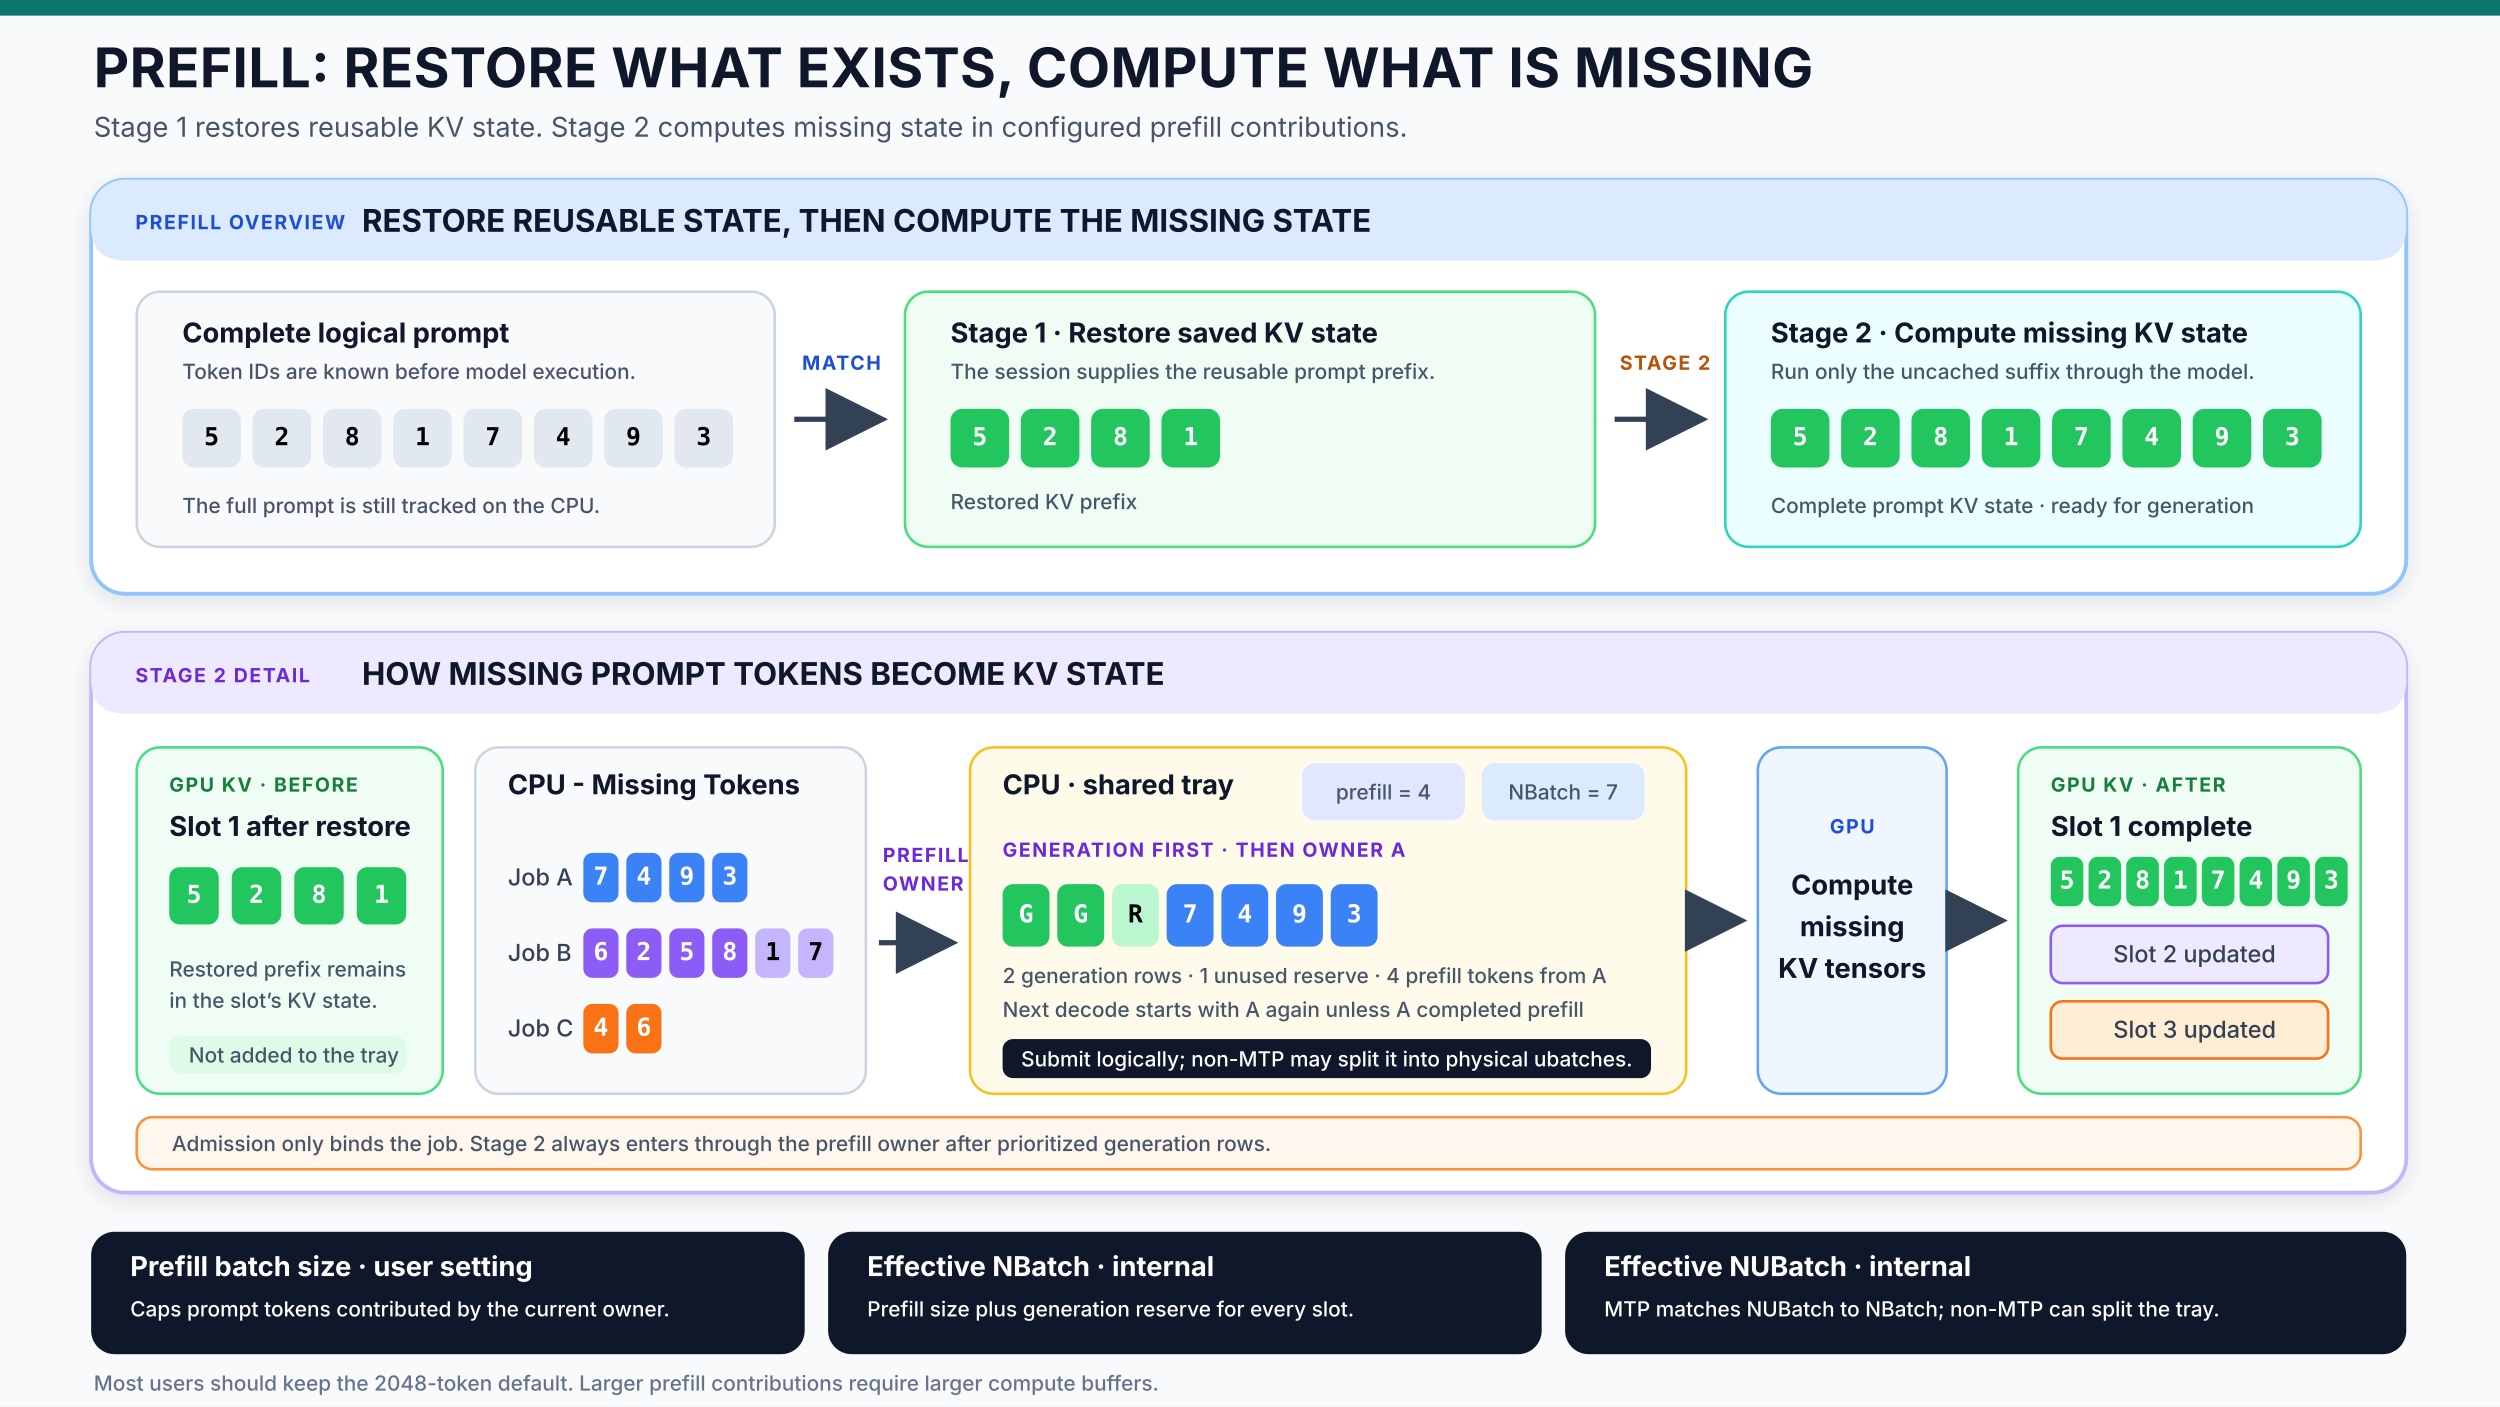
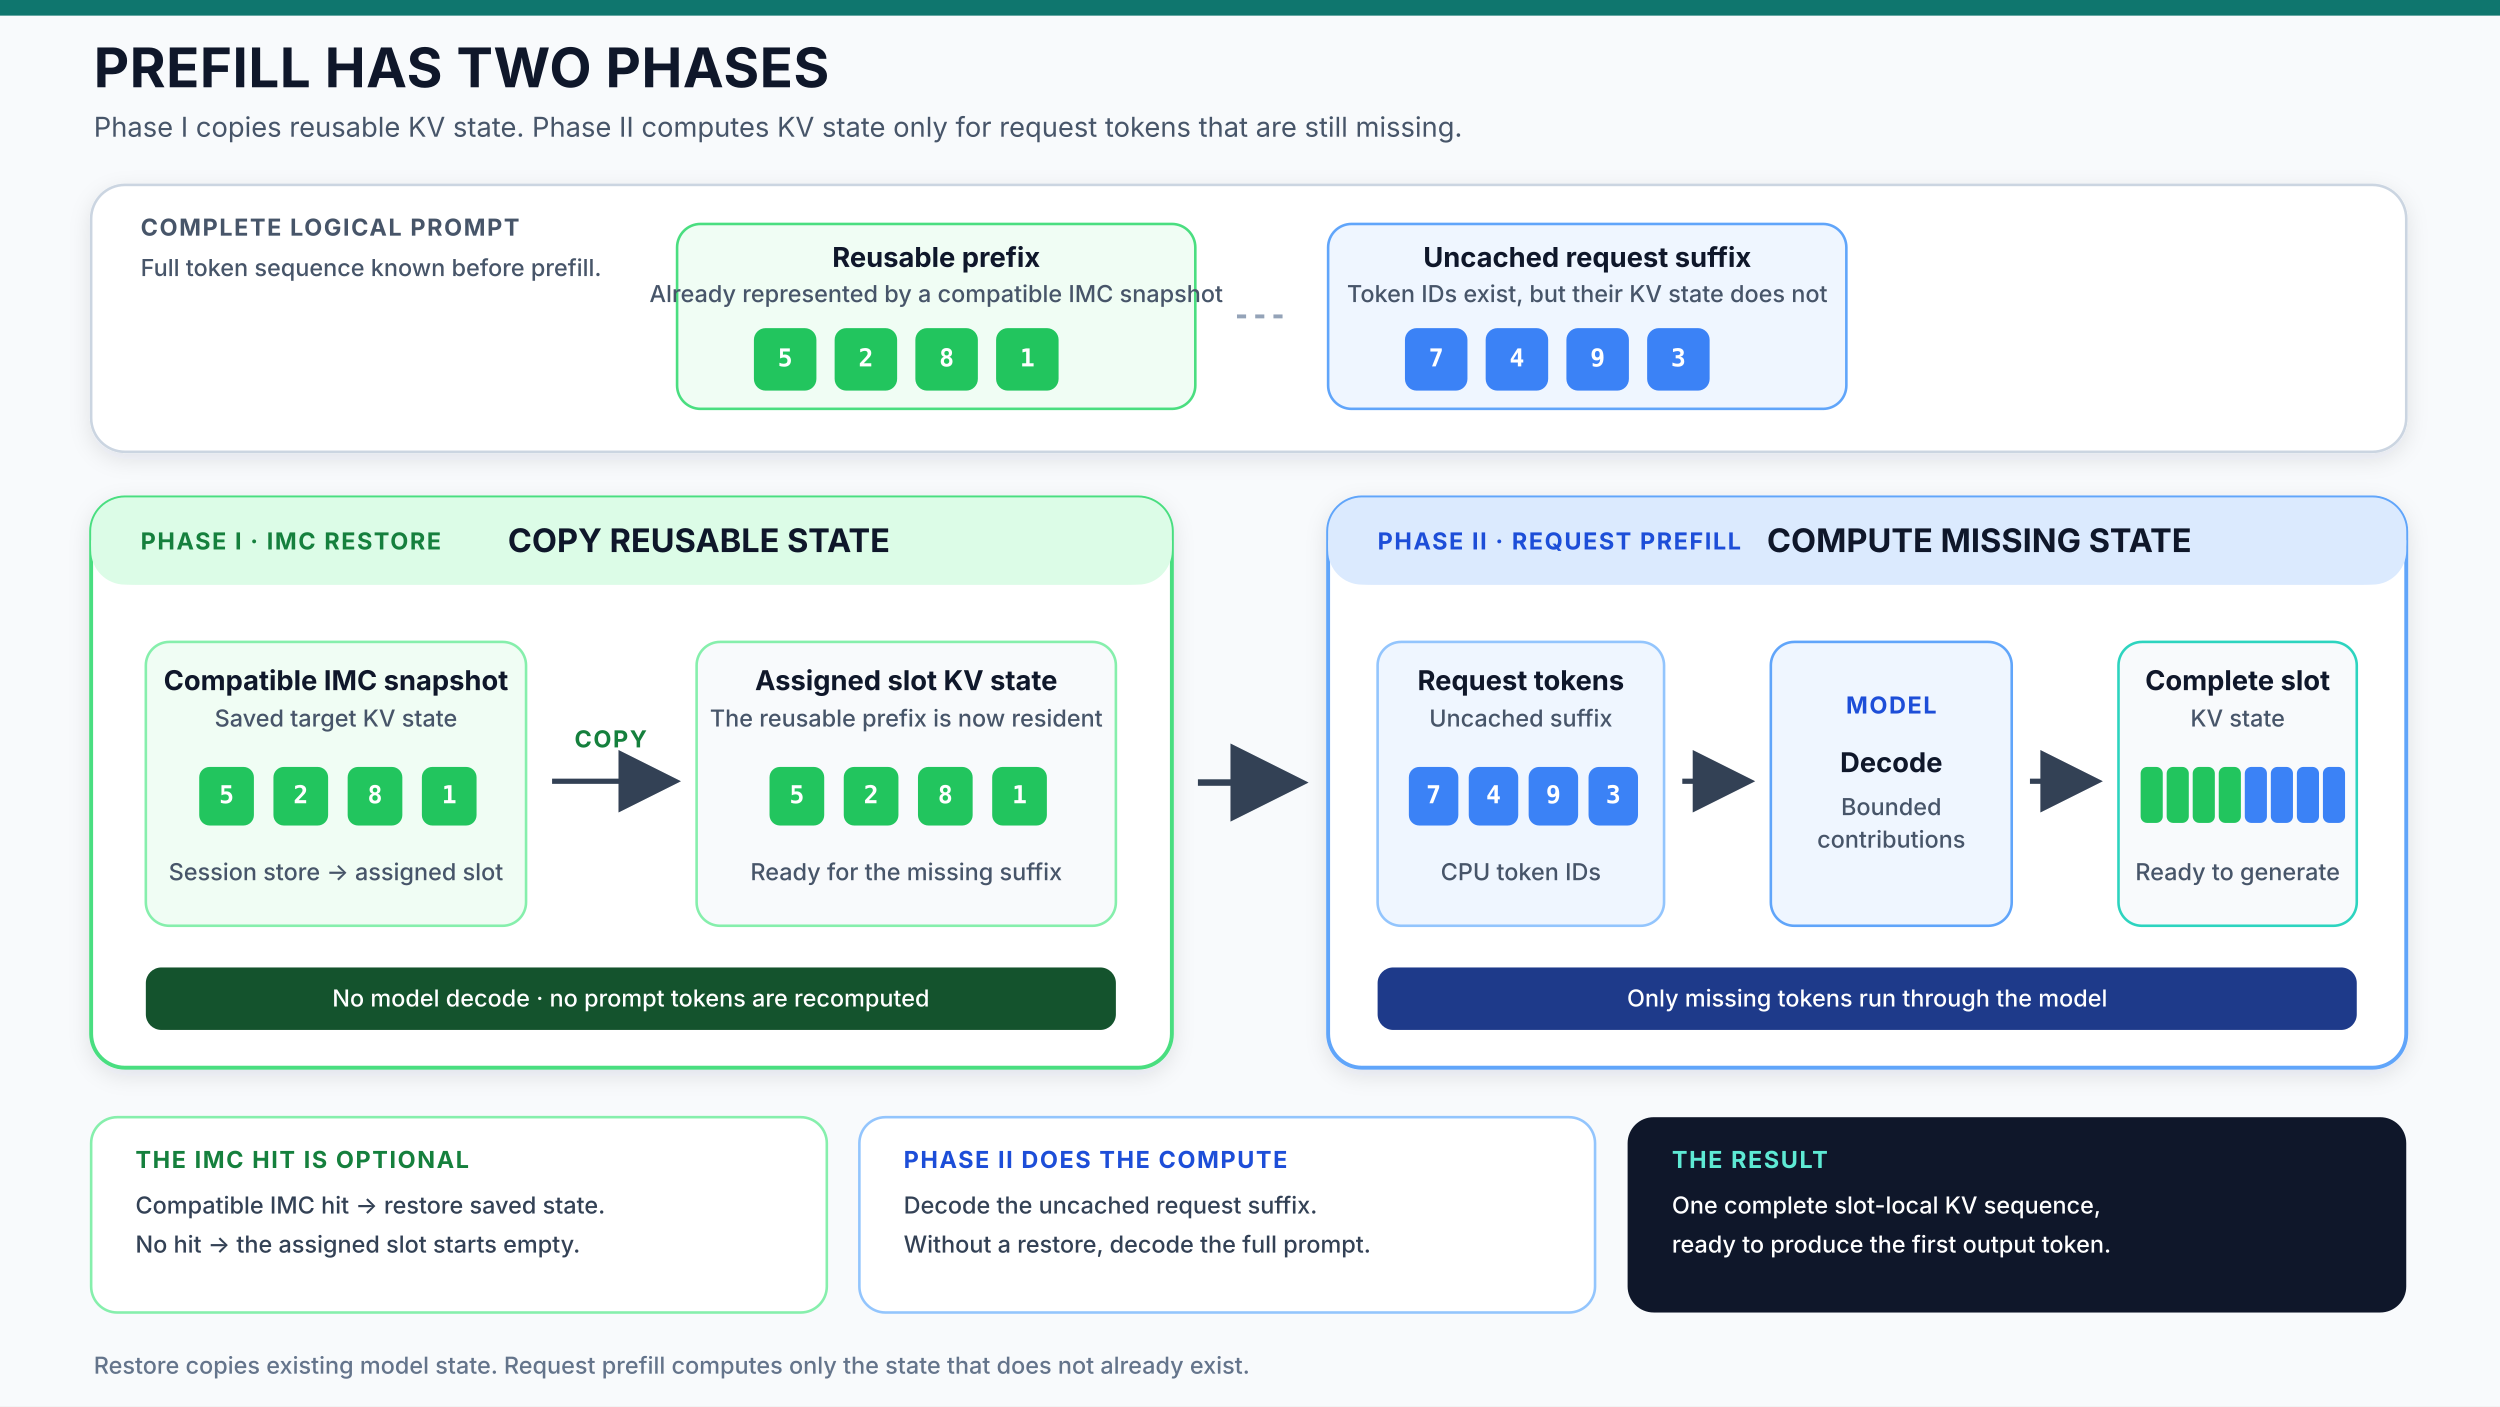
<svg xmlns="http://www.w3.org/2000/svg" width="1920" height="1080" viewBox="0 0 1920 1080" role="img" aria-labelledby="title desc">
  <defs>
    <filter id="shadow" x="-10%" y="-10%" width="120%" height="135%">
      <feDropShadow dx="0" dy="5" stdDeviation="8" flood-color="#0f172a" flood-opacity="0.10" />
    </filter>
    <marker id="arrow" markerWidth="12" markerHeight="12" refX="10" refY="6" orient="auto" markerUnits="strokeWidth">
      <path d="M 0 0 L 12 6 L 0 12 z" fill="#334155" />
    </marker>
    <style>
      .title { font: 700 42px Inter, ui-sans-serif, system-ui, sans-serif; fill: #0f172a; letter-spacing: 0.4px; }
      .subtitle { font: 400 21px Inter, ui-sans-serif, system-ui, sans-serif; fill: #475569; }
-       .section { font: 700 24px Inter, ui-sans-serif, system-ui, sans-serif; fill: #0f172a; }
+       .section { font: 700 25px Inter, ui-sans-serif, system-ui, sans-serif; fill: #0f172a; }
      .heading { font: 700 21px Inter, ui-sans-serif, system-ui, sans-serif; fill: #0f172a; }
      .body { font: 500 18px Inter, ui-sans-serif, system-ui, sans-serif; fill: #334155; }
-       .small { font: 500 16px Inter, ui-sans-serif, system-ui, sans-serif; fill: #475569; }
-       .eyebrow { font: 700 15px Inter, ui-sans-serif, system-ui, sans-serif; letter-spacing: 1.2px; }
+       .small { font: 500 18px Inter, ui-sans-serif, system-ui, sans-serif; fill: #475569; }
+       .eyebrow { font: 700 18px Inter, ui-sans-serif, system-ui, sans-serif; letter-spacing: 1.2px; }
      .token { font: 700 19px ui-monospace, SFMono-Regular, Menlo, Consolas, monospace; text-anchor: middle; dominant-baseline: middle; }
      .white { fill: #ffffff; }
      .muted { fill: #64748b; }
    </style>
  </defs>
  <rect width="1920" height="1080" fill="#f8fafc" />
  <rect x="0" y="0" width="1920" height="12" fill="#0f766e" />
-   <text class="title" x="72" y="67">PREFILL: RESTORE WHAT EXISTS, COMPUTE WHAT IS MISSING</text>
-   <text class="subtitle" x="72" y="105">Stage 1 restores reusable KV state. Stage 2 computes missing state in configured prefill contributions.</text>
+   <text class="title" x="72" y="67">PREFILL HAS TWO PHASES</text>
+   <text class="subtitle" x="72" y="105">Phase I copies reusable KV state. Phase II computes KV state only for request tokens that are still missing.</text>
  <g filter="url(#shadow)">
-     <rect x="70" y="138" width="1778" height="318" rx="26" fill="#ffffff" stroke="#93c5fd" stroke-width="3" />
+     <rect x="70" y="142" width="1778" height="205" rx="26" fill="#ffffff" stroke="#cbd5e1" stroke-width="2" />
  </g>
-   <rect x="70" y="138" width="1778" height="62" rx="26" fill="#dbeafe" />
-   <path d="M 70 174 Q 70 200 96 200 H 1822 Q 1848 200 1848 174" fill="#dbeafe" />
-   <text class="eyebrow" x="104" y="176" fill="#1d4ed8">PREFILL OVERVIEW</text>
-   <text class="section" x="278" y="178">RESTORE REUSABLE STATE, THEN COMPUTE THE MISSING STATE</text>
-   <rect x="105" y="224" width="490" height="196" rx="18" fill="#f8fafc" stroke="#cbd5e1" stroke-width="2" />
-   <text class="heading" x="140" y="263">Complete logical prompt</text>
-   <text class="small" x="140" y="291">Token IDs are known before model execution.</text>
+   <text class="eyebrow" x="108" y="181" fill="#475569">COMPLETE LOGICAL PROMPT</text>
+   <text class="small" x="108" y="212">Full token sequence known before prefill.</text>
+   <rect x="520" y="172" width="398" height="142" rx="18" fill="#f0fdf4" stroke="#4ade80" stroke-width="2" />
+   <text class="heading" x="719" y="205" text-anchor="middle">Reusable prefix</text>
+   <text class="small" x="719" y="232" text-anchor="middle">Already represented by a compatible IMC snapshot</text>
  <g>
-     <rect x="140" y="314" width="45" height="45" rx="9" fill="#e2e8f0" />
-     <rect x="194" y="314" width="45" height="45" rx="9" fill="#e2e8f0" />
-     <rect x="248" y="314" width="45" height="45" rx="9" fill="#e2e8f0" />
-     <rect x="302" y="314" width="45" height="45" rx="9" fill="#e2e8f0" />
-     <rect x="356" y="314" width="45" height="45" rx="9" fill="#e2e8f0" />
-     <rect x="410" y="314" width="45" height="45" rx="9" fill="#e2e8f0" />
-     <rect x="464" y="314" width="45" height="45" rx="9" fill="#e2e8f0" />
-     <rect x="518" y="314" width="45" height="45" rx="9" fill="#e2e8f0" />
-     <text class="token" x="162.5" y="336.5">5</text>
-     <text class="token" x="216.5" y="336.5">2</text>
-     <text class="token" x="270.5" y="336.5">8</text>
-     <text class="token" x="324.5" y="336.5">1</text>
-     <text class="token" x="378.5" y="336.5">7</text>
-     <text class="token" x="432.5" y="336.5">4</text>
-     <text class="token" x="486.5" y="336.5">9</text>
-     <text class="token" x="540.5" y="336.5">3</text>
+     <rect x="579" y="252" width="48" height="48" rx="9" fill="#22c55e" />
+     <rect x="641" y="252" width="48" height="48" rx="9" fill="#22c55e" />
+     <rect x="703" y="252" width="48" height="48" rx="9" fill="#22c55e" />
+     <rect x="765" y="252" width="48" height="48" rx="9" fill="#22c55e" />
+     <text class="token white" x="603" y="276">5</text>
+     <text class="token white" x="665" y="276">2</text>
+     <text class="token white" x="727" y="276">8</text>
+     <text class="token white" x="789" y="276">1</text>
  </g>
-   <text class="small" x="140" y="394">The full prompt is still tracked on the CPU.</text>
-   <path d="M 610 322 H 674" stroke="#334155" stroke-width="4" fill="none" marker-end="url(#arrow)" />
-   <text class="eyebrow" x="616" y="284" fill="#1d4ed8">MATCH</text>
-   <rect x="695" y="224" width="530" height="196" rx="18" fill="#f0fdf4" stroke="#4ade80" stroke-width="2" />
-   <text class="heading" x="730" y="263">Stage 1 · Restore saved KV state</text>
-   <text class="small" x="730" y="291">The session supplies the reusable prompt prefix.</text>
+   <path d="M 950 243 H 988" stroke="#94a3b8" stroke-width="3" stroke-dasharray="7 7" />
+   <rect x="1020" y="172" width="398" height="142" rx="18" fill="#eff6ff" stroke="#60a5fa" stroke-width="2" />
+   <text class="heading" x="1219" y="205" text-anchor="middle">Uncached request suffix</text>
+   <text class="small" x="1219" y="232" text-anchor="middle">Token IDs exist, but their KV state does not</text>
  <g>
-     <rect x="730" y="314" width="45" height="45" rx="9" fill="#22c55e" />
-     <rect x="784" y="314" width="45" height="45" rx="9" fill="#22c55e" />
-     <rect x="838" y="314" width="45" height="45" rx="9" fill="#22c55e" />
-     <rect x="892" y="314" width="45" height="45" rx="9" fill="#22c55e" />
-     <text class="token white" x="752.5" y="336.5">5</text>
-     <text class="token white" x="806.5" y="336.5">2</text>
-     <text class="token white" x="860.5" y="336.5">8</text>
-     <text class="token white" x="914.5" y="336.5">1</text>
+     <rect x="1079" y="252" width="48" height="48" rx="9" fill="#3b82f6" />
+     <rect x="1141" y="252" width="48" height="48" rx="9" fill="#3b82f6" />
+     <rect x="1203" y="252" width="48" height="48" rx="9" fill="#3b82f6" />
+     <rect x="1265" y="252" width="48" height="48" rx="9" fill="#3b82f6" />
+     <text class="token white" x="1103" y="276">7</text>
+     <text class="token white" x="1165" y="276">4</text>
+     <text class="token white" x="1227" y="276">9</text>
+     <text class="token white" x="1289" y="276">3</text>
  </g>
-   <text class="small" x="730" y="391">Restored KV prefix</text>
-   <path d="M 1240 322 H 1304" stroke="#334155" stroke-width="4" fill="none" marker-end="url(#arrow)" />
-   <text class="eyebrow" x="1244" y="284" fill="#b45309">STAGE 2</text>
-   <rect x="1325" y="224" width="488" height="196" rx="18" fill="#ecfeff" stroke="#2dd4bf" stroke-width="2" />
-   <text class="heading" x="1360" y="263">Stage 2 · Compute missing KV state</text>
-   <text class="small" x="1360" y="291">Run only the uncached suffix through the model.</text>
+   <g filter="url(#shadow)">
+     <rect x="70" y="382" width="830" height="438" rx="26" fill="#ffffff" stroke="#4ade80" stroke-width="3" />
+   </g>
+   <rect x="70" y="382" width="830" height="67" rx="26" fill="#dcfce7" />
+   <path d="M 70 415 Q 70 449 104 449 H 866 Q 900 449 900 415" fill="#dcfce7" />
+   <text class="eyebrow" x="108" y="422" fill="#15803d">PHASE I · IMC RESTORE</text>
+   <text class="section" x="390" y="424">COPY REUSABLE STATE</text>
+   <rect x="112" y="493" width="292" height="218" rx="18" fill="#f0fdf4" stroke="#86efac" stroke-width="2" />
+   <text class="heading" x="258" y="530" text-anchor="middle">Compatible IMC snapshot</text>
+   <text class="small" x="258" y="558" text-anchor="middle">Saved target KV state</text>
  <g>
-     <rect x="1360" y="314" width="45" height="45" rx="9" fill="#22c55e" />
-     <rect x="1414" y="314" width="45" height="45" rx="9" fill="#22c55e" />
-     <rect x="1468" y="314" width="45" height="45" rx="9" fill="#22c55e" />
-     <rect x="1522" y="314" width="45" height="45" rx="9" fill="#22c55e" />
-     <rect x="1576" y="314" width="45" height="45" rx="9" fill="#22c55e" />
-     <rect x="1630" y="314" width="45" height="45" rx="9" fill="#22c55e" />
-     <rect x="1684" y="314" width="45" height="45" rx="9" fill="#22c55e" />
-     <rect x="1738" y="314" width="45" height="45" rx="9" fill="#22c55e" />
-     <text class="token white" x="1382.5" y="336.5">5</text>
-     <text class="token white" x="1436.5" y="336.5">2</text>
-     <text class="token white" x="1490.5" y="336.5">8</text>
-     <text class="token white" x="1544.5" y="336.5">1</text>
-     <text class="token white" x="1598.5" y="336.5">7</text>
-     <text class="token white" x="1652.5" y="336.5">4</text>
-     <text class="token white" x="1706.5" y="336.5">9</text>
-     <text class="token white" x="1760.5" y="336.5">3</text>
+     <rect x="153" y="589" width="42" height="45" rx="8" fill="#22c55e" />
+     <rect x="210" y="589" width="42" height="45" rx="8" fill="#22c55e" />
+     <rect x="267" y="589" width="42" height="45" rx="8" fill="#22c55e" />
+     <rect x="324" y="589" width="42" height="45" rx="8" fill="#22c55e" />
+     <text class="token white" x="174" y="611.5">5</text>
+     <text class="token white" x="231" y="611.5">2</text>
+     <text class="token white" x="288" y="611.5">8</text>
+     <text class="token white" x="345" y="611.5">1</text>
  </g>
-   <text class="small" x="1360" y="394">Complete prompt KV state · ready for generation</text>
+   <text class="small" x="258" y="676" text-anchor="middle">Session store → assigned slot</text>
+   <path d="M 424 600 H 515" stroke="#334155" stroke-width="4" fill="none" marker-end="url(#arrow)" />
+   <text class="eyebrow" x="469" y="574" fill="#15803d" text-anchor="middle">COPY</text>
+   <rect x="535" y="493" width="322" height="218" rx="18" fill="#f8fafc" stroke="#86efac" stroke-width="2" />
+   <text class="heading" x="696" y="530" text-anchor="middle">Assigned slot KV state</text>
+   <text class="small" x="696" y="558" text-anchor="middle">The reusable prefix is now resident</text>
+   <g>
+     <rect x="591" y="589" width="42" height="45" rx="8" fill="#22c55e" />
+     <rect x="648" y="589" width="42" height="45" rx="8" fill="#22c55e" />
+     <rect x="705" y="589" width="42" height="45" rx="8" fill="#22c55e" />
+     <rect x="762" y="589" width="42" height="45" rx="8" fill="#22c55e" />
+     <text class="token white" x="612" y="611.5">5</text>
+     <text class="token white" x="669" y="611.5">2</text>
+     <text class="token white" x="726" y="611.5">8</text>
+     <text class="token white" x="783" y="611.5">1</text>
+   </g>
+   <text class="small" x="696" y="676" text-anchor="middle">Ready for the missing suffix</text>
+   <rect x="112" y="743" width="745" height="48" rx="12" fill="#14532d" />
+   <text class="body white" x="484.5" y="773" text-anchor="middle">No model decode · no prompt tokens are recomputed</text>
+   <path d="M 920 601 H 995" stroke="#334155" stroke-width="5" fill="none" marker-end="url(#arrow)" />
  <g filter="url(#shadow)">
-     <rect x="70" y="486" width="1778" height="430" rx="26" fill="#ffffff" stroke="#c4b5fd" stroke-width="3" />
+     <rect x="1020" y="382" width="828" height="438" rx="26" fill="#ffffff" stroke="#60a5fa" stroke-width="3" />
  </g>
-   <rect x="70" y="486" width="1778" height="62" rx="26" fill="#ede9fe" />
-   <path d="M 70 522 Q 70 548 96 548 H 1822 Q 1848 548 1848 522" fill="#ede9fe" />
-   <text class="eyebrow" x="104" y="524" fill="#6d28d9">STAGE 2 DETAIL</text>
-   <text class="section" x="278" y="526">HOW MISSING PROMPT TOKENS BECOME KV STATE</text>
-   <rect x="105" y="574" width="235" height="266" rx="18" fill="#f0fdf4" stroke="#4ade80" stroke-width="2" />
-   <text class="eyebrow" x="130" y="608" fill="#15803d">GPU KV · BEFORE</text>
-   <text class="heading" x="130" y="642">Slot 1 after restore</text>
+   <rect x="1020" y="382" width="828" height="67" rx="26" fill="#dbeafe" />
+   <path d="M 1020 415 Q 1020 449 1054 449 H 1814 Q 1848 449 1848 415" fill="#dbeafe" />
+   <text class="eyebrow" x="1058" y="422" fill="#1d4ed8">PHASE II · REQUEST PREFILL</text>
+   <text class="section" x="1357" y="424">COMPUTE MISSING STATE</text>
+   <rect x="1058" y="493" width="220" height="218" rx="18" fill="#eff6ff" stroke="#93c5fd" stroke-width="2" />
+   <text class="heading" x="1168" y="530" text-anchor="middle">Request tokens</text>
+   <text class="small" x="1168" y="558" text-anchor="middle">Uncached suffix</text>
  <g>
-     <rect x="130" y="666" width="38" height="44" rx="8" fill="#22c55e" />
-     <rect x="178" y="666" width="38" height="44" rx="8" fill="#22c55e" />
-     <rect x="226" y="666" width="38" height="44" rx="8" fill="#22c55e" />
-     <rect x="274" y="666" width="38" height="44" rx="8" fill="#22c55e" />
-     <text class="token white" x="149" y="688">5</text>
-     <text class="token white" x="197" y="688">2</text>
-     <text class="token white" x="245" y="688">8</text>
-     <text class="token white" x="293" y="688">1</text>
+     <rect x="1082" y="589" width="38" height="45" rx="8" fill="#3b82f6" />
+     <rect x="1128" y="589" width="38" height="45" rx="8" fill="#3b82f6" />
+     <rect x="1174" y="589" width="38" height="45" rx="8" fill="#3b82f6" />
+     <rect x="1220" y="589" width="38" height="45" rx="8" fill="#3b82f6" />
+     <text class="token white" x="1101" y="611.5">7</text>
+     <text class="token white" x="1147" y="611.5">4</text>
+     <text class="token white" x="1193" y="611.5">9</text>
+     <text class="token white" x="1239" y="611.5">3</text>
  </g>
-   <text class="small" x="130" y="750">Restored prefix remains</text>
-   <text class="small" x="130" y="774">in the slot’s KV state.</text>
-   <rect x="130" y="796" width="182" height="28" rx="8" fill="#dcfce7" />
-   <text class="small" x="145" y="816">Not added to the tray</text>
-   <rect x="365" y="574" width="300" height="266" rx="18" fill="#f8fafc" stroke="#cbd5e1" stroke-width="2" />
-   <text class="heading" x="390" y="610">CPU - Missing Tokens</text>
-   <text class="body" x="390" y="680">Job A</text>
+   <text class="small" x="1168" y="676" text-anchor="middle">CPU token IDs</text>
+   <path d="M 1292 600 H 1340" stroke="#334155" stroke-width="4" fill="none" marker-end="url(#arrow)" />
+   <rect x="1360" y="493" width="185" height="218" rx="18" fill="#eff6ff" stroke="#60a5fa" stroke-width="2" />
+   <text class="eyebrow" x="1452.5" y="548" fill="#1d4ed8" text-anchor="middle">MODEL</text>
+   <text class="heading" x="1452.5" y="593" text-anchor="middle">Decode</text>
+   <text class="small" x="1452.5" y="626" text-anchor="middle">Bounded</text>
+   <text class="small" x="1452.5" y="651" text-anchor="middle">contributions</text>
+   <path d="M 1559 600 H 1607" stroke="#334155" stroke-width="4" fill="none" marker-end="url(#arrow)" />
+   <rect x="1627" y="493" width="183" height="218" rx="18" fill="#f8fafc" stroke="#2dd4bf" stroke-width="2" />
+   <text class="heading" x="1718.5" y="530" text-anchor="middle">Complete slot</text>
+   <text class="small" x="1718.5" y="558" text-anchor="middle">KV state</text>
  <g>
-     <rect x="448" y="655" width="27" height="38" rx="7" fill="#3b82f6" />
-     <rect x="481" y="655" width="27" height="38" rx="7" fill="#3b82f6" />
-     <rect x="514" y="655" width="27" height="38" rx="7" fill="#3b82f6" />
-     <rect x="547" y="655" width="27" height="38" rx="7" fill="#3b82f6" />
-     <text class="token white" x="461.5" y="674">7</text>
-     <text class="token white" x="494.5" y="674">4</text>
-     <text class="token white" x="527.5" y="674">9</text>
-     <text class="token white" x="560.5" y="674">3</text>
+     <rect x="1644" y="589" width="17" height="43" rx="5" fill="#22c55e" />
+     <rect x="1664" y="589" width="17" height="43" rx="5" fill="#22c55e" />
+     <rect x="1684" y="589" width="17" height="43" rx="5" fill="#22c55e" />
+     <rect x="1704" y="589" width="17" height="43" rx="5" fill="#22c55e" />
+     <rect x="1724" y="589" width="17" height="43" rx="5" fill="#3b82f6" />
+     <rect x="1744" y="589" width="17" height="43" rx="5" fill="#3b82f6" />
+     <rect x="1764" y="589" width="17" height="43" rx="5" fill="#3b82f6" />
+     <rect x="1784" y="589" width="17" height="43" rx="5" fill="#3b82f6" />
  </g>
-   <text class="body" x="390" y="738">Job B</text>
-   <g>
-     <rect x="448" y="713" width="27" height="38" rx="7" fill="#8b5cf6" />
-     <rect x="481" y="713" width="27" height="38" rx="7" fill="#8b5cf6" />
-     <rect x="514" y="713" width="27" height="38" rx="7" fill="#8b5cf6" />
-     <rect x="547" y="713" width="27" height="38" rx="7" fill="#8b5cf6" />
-     <rect x="580" y="713" width="27" height="38" rx="7" fill="#c4b5fd" />
-     <rect x="613" y="713" width="27" height="38" rx="7" fill="#c4b5fd" />
-     <text class="token white" x="461.5" y="732">6</text>
-     <text class="token white" x="494.5" y="732">2</text>
-     <text class="token white" x="527.5" y="732">5</text>
-     <text class="token white" x="560.5" y="732">8</text>
-     <text class="token" x="593.5" y="732">1</text>
-     <text class="token" x="626.5" y="732">7</text>
-   </g>
-   <text class="body" x="390" y="796">Job C</text>
-   <g>
-     <rect x="448" y="771" width="27" height="38" rx="7" fill="#f97316" />
-     <rect x="481" y="771" width="27" height="38" rx="7" fill="#f97316" />
-     <text class="token white" x="461.5" y="790">4</text>
-     <text class="token white" x="494.5" y="790">6</text>
-   </g>
-   <text class="eyebrow" x="678" y="662" fill="#6d28d9">PREFILL</text>
-   <text class="eyebrow" x="678" y="684" fill="#6d28d9">OWNER A</text>
-   <path d="M 675 724 H 728" stroke="#334155" stroke-width="4" fill="none" marker-end="url(#arrow)" />
-   <rect x="745" y="574" width="550" height="266" rx="18" fill="#fffbeb" stroke="#fbbf24" stroke-width="2" />
-   <text class="heading" x="770" y="610">CPU · shared tray</text>
-   <rect x="1000" y="586" width="125" height="44" rx="10" fill="#e0e7ff" />
-   <rect x="1138" y="586" width="125" height="44" rx="10" fill="#dbeafe" />
-   <text class="small" x="1062.5" y="614" text-anchor="middle">prefill = 4</text>
-   <text class="small" x="1200.5" y="614" text-anchor="middle">NBatch = 7</text>
-   <text class="eyebrow" x="770" y="658" fill="#6d28d9">GENERATION FIRST · THEN OWNER A</text>
-   <g>
-     <rect x="770" y="679" width="36" height="48" rx="8" fill="#22c55e" />
-     <rect x="812" y="679" width="36" height="48" rx="8" fill="#22c55e" />
-     <rect x="854" y="679" width="36" height="48" rx="8" fill="#bbf7d0" />
-     <rect x="896" y="679" width="36" height="48" rx="8" fill="#3b82f6" />
-     <rect x="938" y="679" width="36" height="48" rx="8" fill="#3b82f6" />
-     <rect x="980" y="679" width="36" height="48" rx="8" fill="#3b82f6" />
-     <rect x="1022" y="679" width="36" height="48" rx="8" fill="#3b82f6" />
-     <text class="token white" x="788" y="703">G</text>
-     <text class="token white" x="830" y="703">G</text>
-     <text class="token" x="872" y="703">R</text>
-     <text class="token white" x="914" y="703">7</text>
-     <text class="token white" x="956" y="703">4</text>
-     <text class="token white" x="998" y="703">9</text>
-     <text class="token white" x="1040" y="703">3</text>
-   </g>
-   <text class="small" x="770" y="755">2 generation rows · 1 unused reserve · 4 prefill tokens from A</text>
-   <text class="small" x="770" y="781">Next decode starts with A again unless A completed prefill</text>
-   <rect x="770" y="798" width="498" height="30" rx="8" fill="#0f172a" />
-   <text class="small white" x="1019" y="819" text-anchor="middle">Submit logically; non-MTP may split it into physical ubatches.</text>
-   <path d="M 1305 707 H 1334" stroke="#334155" stroke-width="4" fill="none" marker-end="url(#arrow)" />
-   <rect x="1350" y="574" width="145" height="266" rx="18" fill="#eff6ff" stroke="#60a5fa" stroke-width="2" />
-   <text class="eyebrow" x="1422.5" y="640" fill="#1d4ed8" text-anchor="middle">GPU</text>
-   <text class="heading" x="1422.5" y="687" text-anchor="middle">Compute</text>
-   <text class="heading" x="1422.5" y="719" text-anchor="middle">missing</text>
-   <text class="heading" x="1422.5" y="751" text-anchor="middle">KV tensors</text>
-   <path d="M 1505 707 H 1534" stroke="#334155" stroke-width="4" fill="none" marker-end="url(#arrow)" />
-   <rect x="1550" y="574" width="263" height="266" rx="18" fill="#f0fdf4" stroke="#4ade80" stroke-width="2" />
-   <text class="eyebrow" x="1575" y="608" fill="#15803d">GPU KV · AFTER</text>
-   <text class="heading" x="1575" y="642">Slot 1 complete</text>
-   <g>
-     <rect x="1575" y="658" width="25" height="38" rx="7" fill="#22c55e" />
-     <rect x="1604" y="658" width="25" height="38" rx="7" fill="#22c55e" />
-     <rect x="1633" y="658" width="25" height="38" rx="7" fill="#22c55e" />
-     <rect x="1662" y="658" width="25" height="38" rx="7" fill="#22c55e" />
-     <rect x="1691" y="658" width="25" height="38" rx="7" fill="#22c55e" />
-     <rect x="1720" y="658" width="25" height="38" rx="7" fill="#22c55e" />
-     <rect x="1749" y="658" width="25" height="38" rx="7" fill="#22c55e" />
-     <rect x="1778" y="658" width="25" height="38" rx="7" fill="#22c55e" />
-     <text class="token white" x="1587.5" y="677">5</text>
-     <text class="token white" x="1616.5" y="677">2</text>
-     <text class="token white" x="1645.5" y="677">8</text>
-     <text class="token white" x="1674.5" y="677">1</text>
-     <text class="token white" x="1703.5" y="677">7</text>
-     <text class="token white" x="1732.5" y="677">4</text>
-     <text class="token white" x="1761.5" y="677">9</text>
-     <text class="token white" x="1790.5" y="677">3</text>
-   </g>
-   <rect x="1575" y="711" width="213" height="44" rx="9" fill="#ede9fe" stroke="#8b5cf6" stroke-width="2" />
-   <rect x="1575" y="769" width="213" height="44" rx="9" fill="#ffedd5" stroke="#f97316" stroke-width="2" />
-   <text class="body" x="1623" y="739">Slot 2 updated</text>
-   <text class="body" x="1623" y="797">Slot 3 updated</text>
-   <rect x="105" y="858" width="1708" height="40" rx="12" fill="#fff7ed" stroke="#fb923c" stroke-width="2" />
-   <text class="small" x="132" y="884">Admission only binds the job. Stage 2 always enters through the prefill owner after prioritized generation rows.</text>
-   <rect x="70" y="946" width="548" height="94" rx="18" fill="#0f172a" />
-   <text class="heading white" x="100" y="980">Prefill batch size · user setting</text>
-   <text class="small white" x="100" y="1011">Caps prompt tokens contributed by the current owner.</text>
-   <rect x="636" y="946" width="548" height="94" rx="18" fill="#0f172a" />
-   <text class="heading white" x="666" y="980">Effective NBatch · internal</text>
-   <text class="small white" x="666" y="1011">Prefill size plus generation reserve for every slot.</text>
-   <rect x="1202" y="946" width="646" height="94" rx="18" fill="#0f172a" />
-   <text class="heading white" x="1232" y="980">Effective NUBatch · internal</text>
-   <text class="small white" x="1232" y="1011">MTP matches NUBatch to NBatch; non-MTP can split the tray.</text>
-   <text class="small muted" x="72" y="1068">Most users should keep the 2048-token default. Larger prefill contributions require larger compute buffers.</text>
+   <text class="small" x="1718.5" y="676" text-anchor="middle">Ready to generate</text>
+   <rect x="1058" y="743" width="752" height="48" rx="12" fill="#1e3a8a" />
+   <text class="body white" x="1434" y="773" text-anchor="middle">Only missing tokens run through the model</text>
+   <rect x="70" y="858" width="565" height="150" rx="20" fill="#ffffff" stroke="#86efac" stroke-width="2" />
+   <text class="eyebrow" x="104" y="897" fill="#15803d">THE IMC HIT IS OPTIONAL</text>
+   <text class="body" x="104" y="932">Compatible IMC hit → restore saved state.</text>
+   <text class="body" x="104" y="962">No hit → the assigned slot starts empty.</text>
+   <rect x="660" y="858" width="565" height="150" rx="20" fill="#ffffff" stroke="#93c5fd" stroke-width="2" />
+   <text class="eyebrow" x="694" y="897" fill="#1d4ed8">PHASE II DOES THE COMPUTE</text>
+   <text class="body" x="694" y="932">Decode the uncached request suffix.</text>
+   <text class="body" x="694" y="962">Without a restore, decode the full prompt.</text>
+   <rect x="1250" y="858" width="598" height="150" rx="20" fill="#0f172a" />
+   <text class="eyebrow" x="1284" y="897" fill="#5eead4">THE RESULT</text>
+   <text class="body white" x="1284" y="932">One complete slot-local KV sequence,</text>
+   <text class="body white" x="1284" y="962">ready to produce the first output token.</text>
+   <text class="small muted" x="72" y="1055">Restore copies existing model state. Request prefill computes only the state that does not already exist.</text>
</svg>
